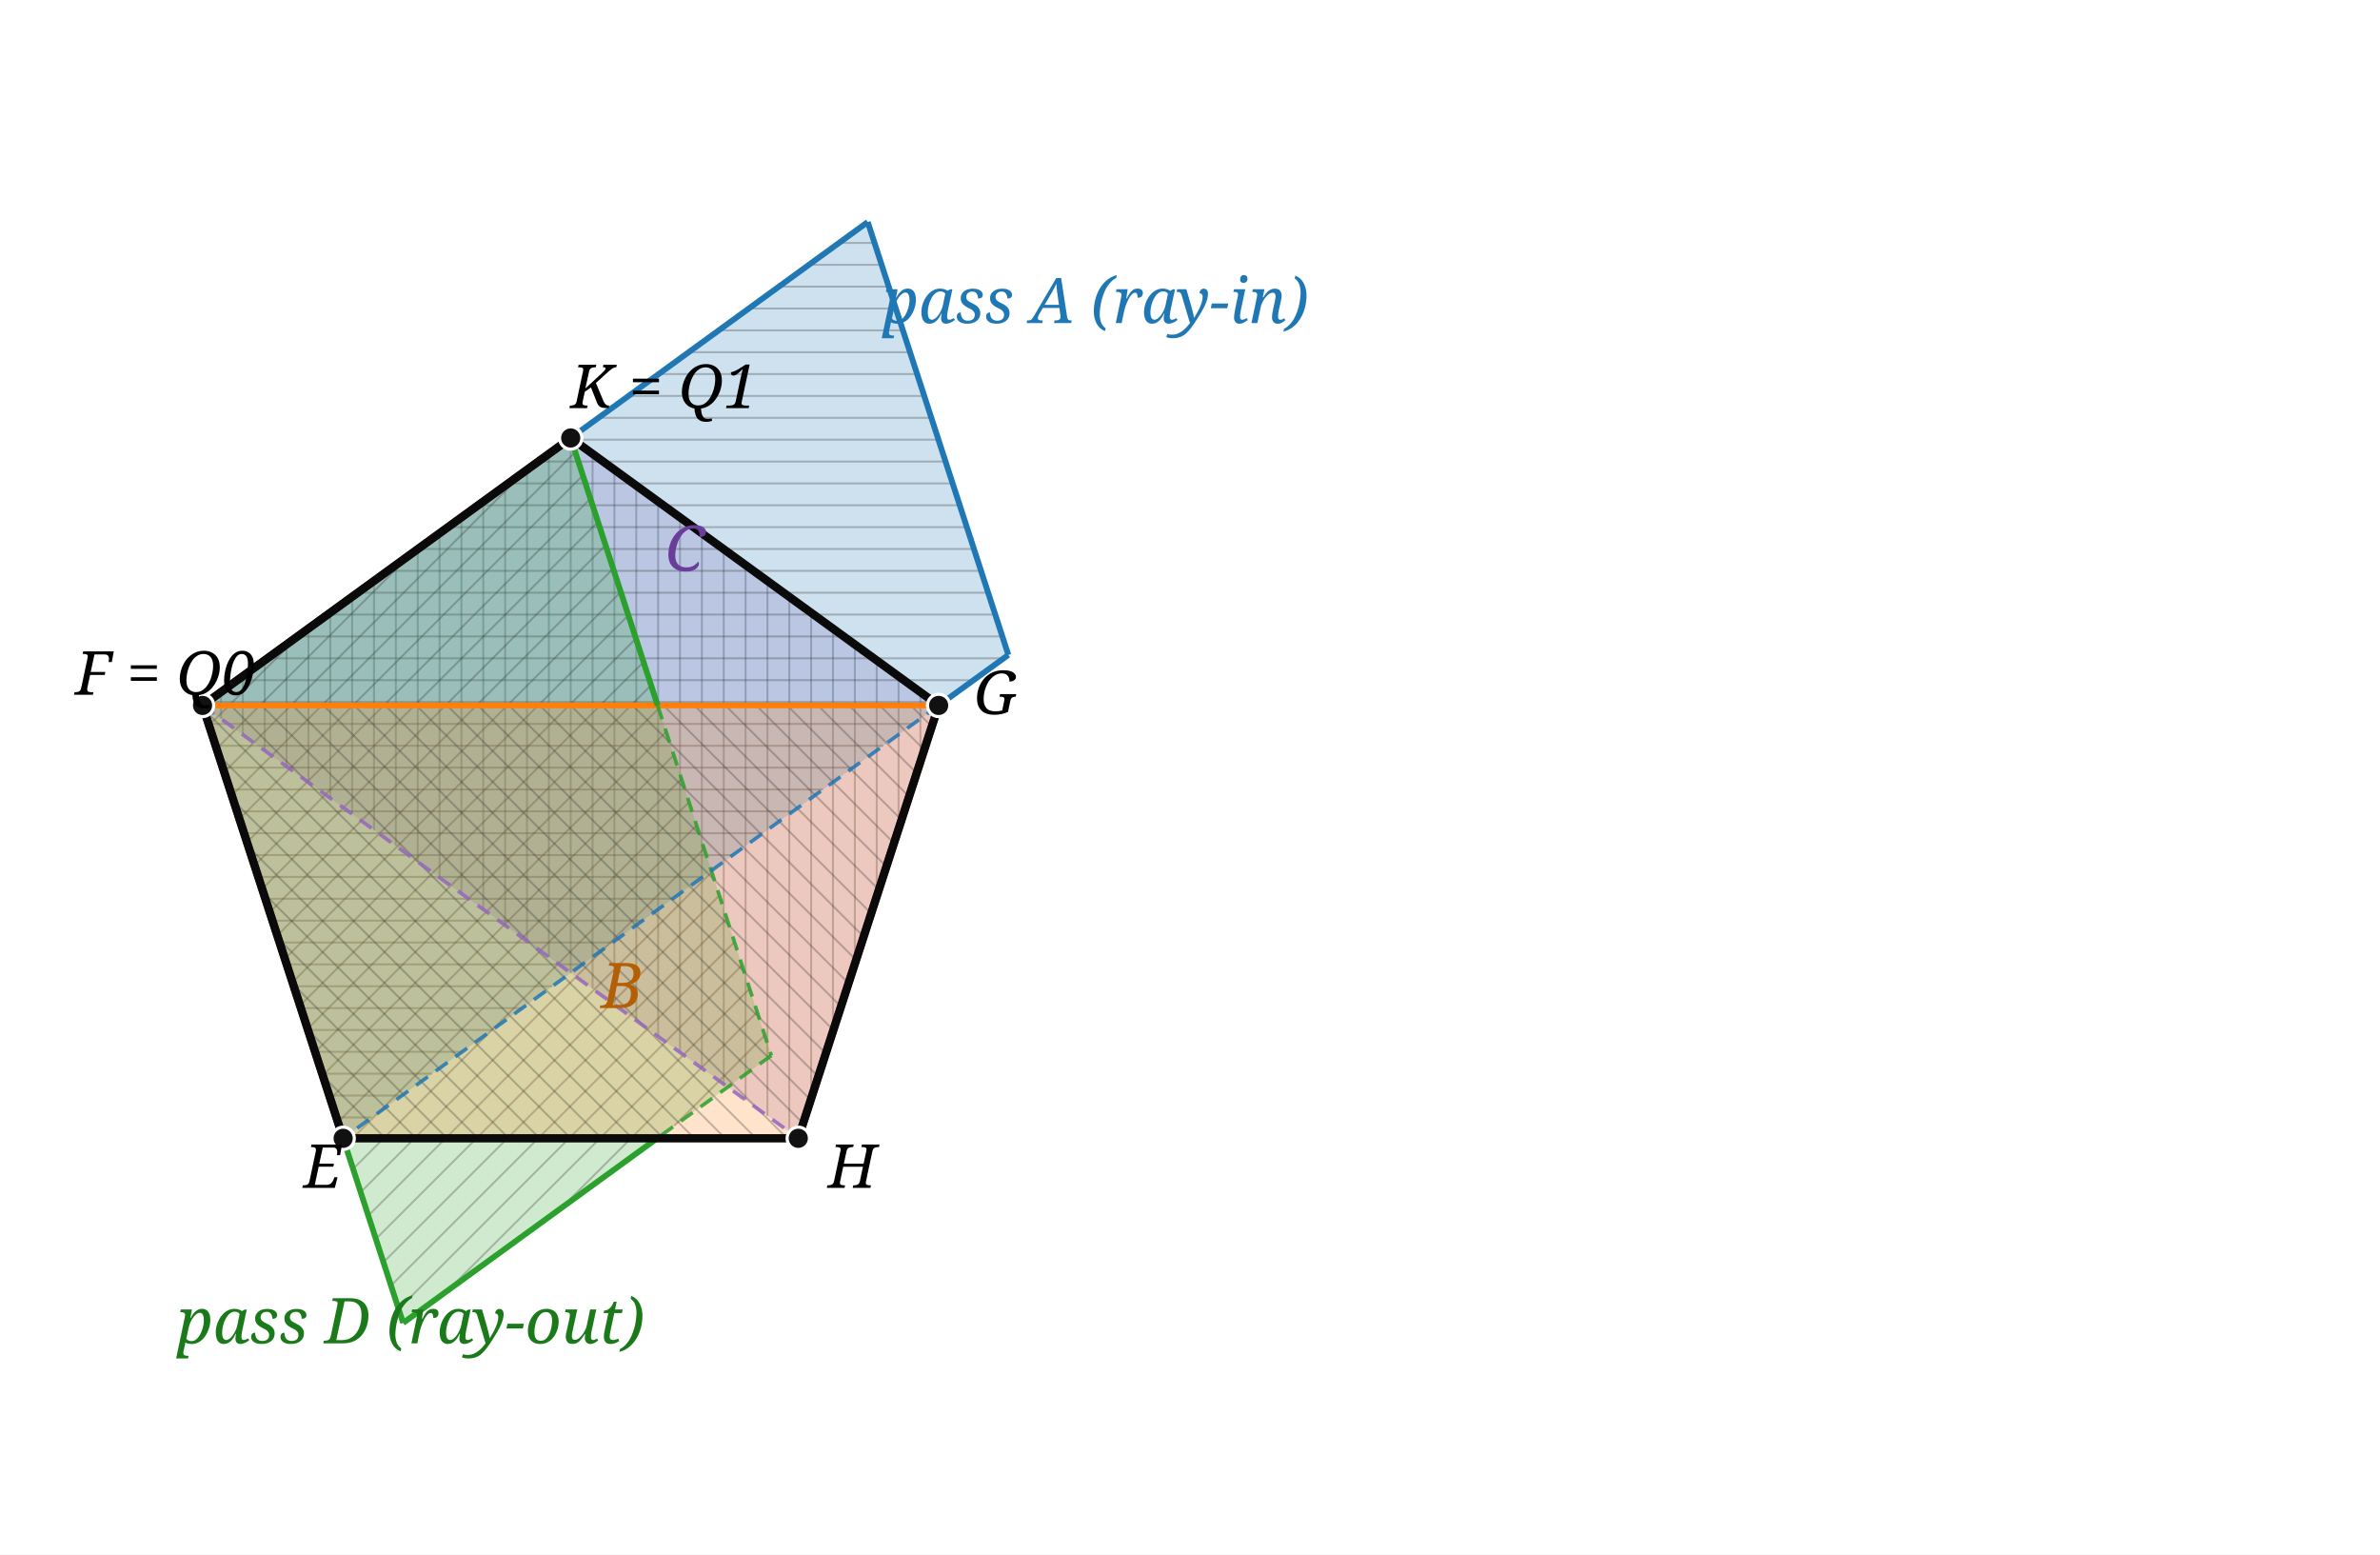
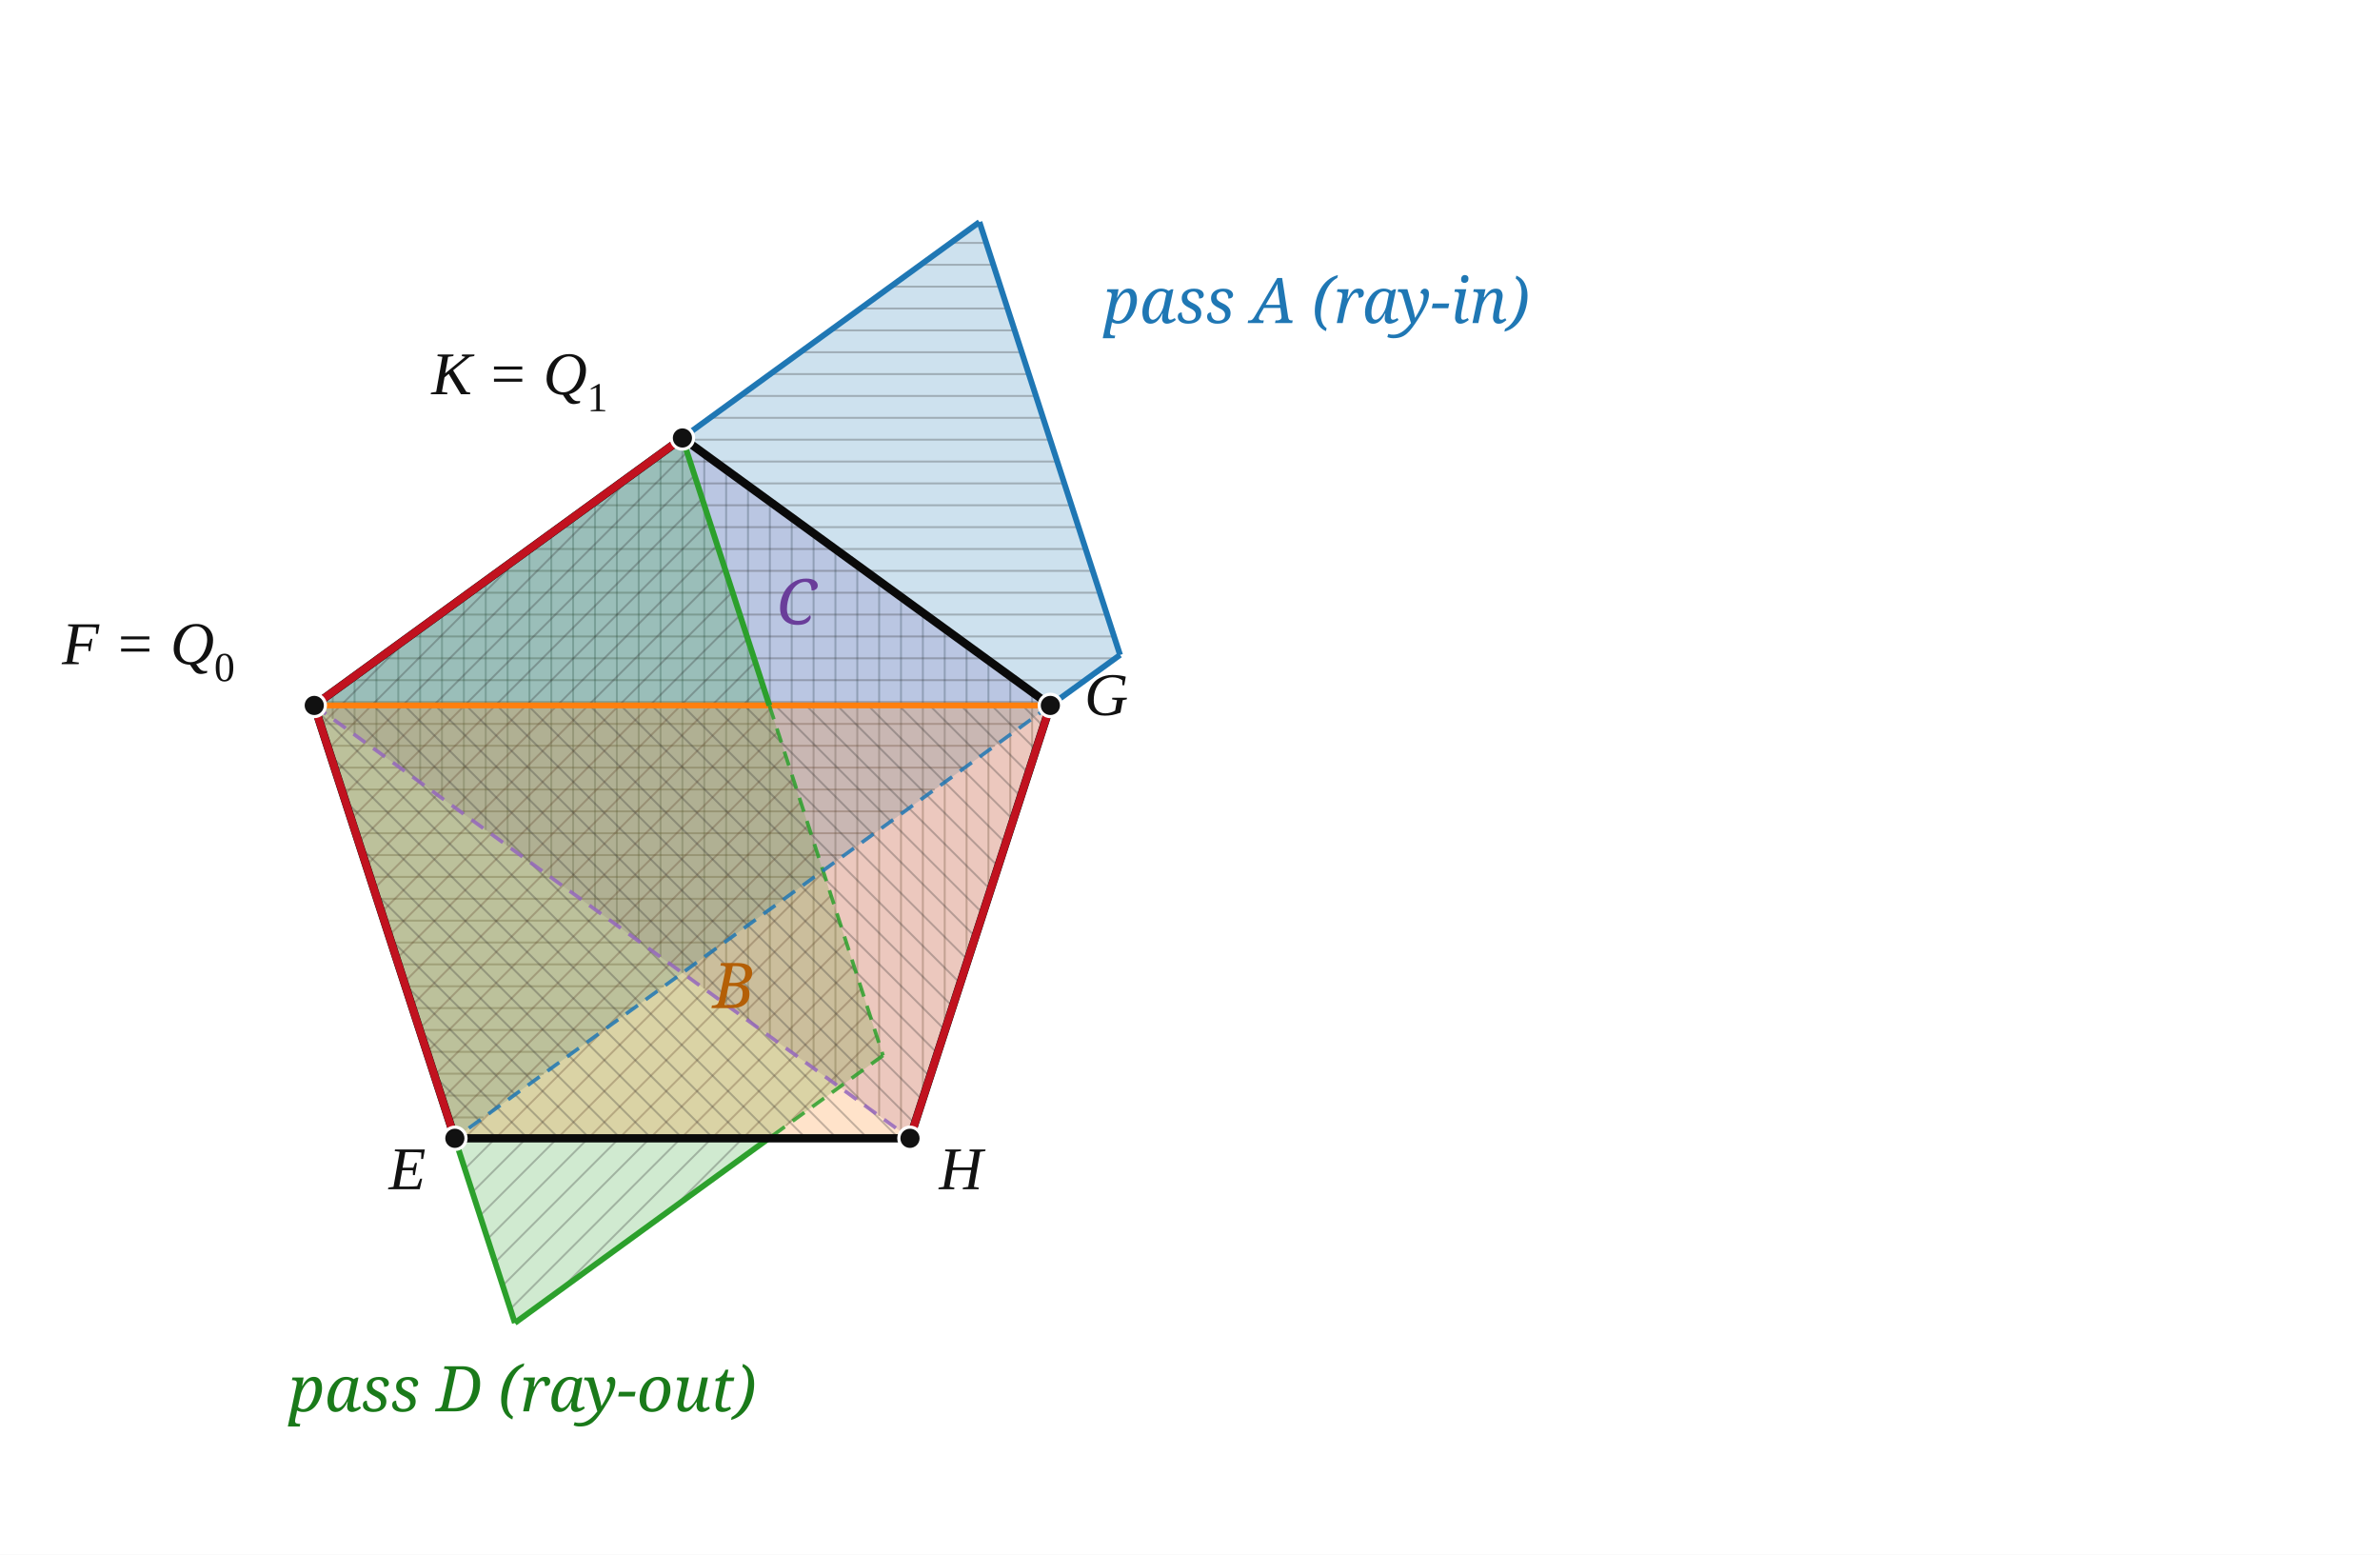
<svg xmlns="http://www.w3.org/2000/svg" width="980" height="640" viewBox="0 0 980 640">
  <rect width="100%" height="100%" fill="white" />
-   <polygon points="328.7,468.6 386.5,290.4 235.0,180.3 83.4,290.4" fill="#9467bd" fill-opacity="0.22" stroke="none" />
-   <line x1="379.0" y1="284.9" x2="379.0" y2="313.6" stroke="#333" stroke-width="0.8" opacity="0.30" />
-   <line x1="370.0" y1="278.4" x2="370.0" y2="341.3" stroke="#333" stroke-width="0.8" opacity="0.30" />
-   <line x1="361.0" y1="271.8" x2="361.0" y2="369.0" stroke="#333" stroke-width="0.8" opacity="0.30" />
-   <line x1="352.0" y1="265.3" x2="352.0" y2="396.7" stroke="#333" stroke-width="0.8" opacity="0.30" />
-   <line x1="343.0" y1="258.8" x2="343.0" y2="424.4" stroke="#333" stroke-width="0.8" opacity="0.30" />
-   <line x1="334.0" y1="252.2" x2="334.0" y2="452.1" stroke="#333" stroke-width="0.8" opacity="0.30" />
-   <line x1="325.0" y1="245.7" x2="325.0" y2="465.9" stroke="#333" stroke-width="0.8" opacity="0.30" />
-   <line x1="316.0" y1="239.2" x2="316.0" y2="459.4" stroke="#333" stroke-width="0.8" opacity="0.30" />
-   <line x1="307.0" y1="232.6" x2="307.0" y2="452.8" stroke="#333" stroke-width="0.8" opacity="0.30" />
-   <line x1="298.0" y1="226.1" x2="298.0" y2="446.3" stroke="#333" stroke-width="0.8" opacity="0.30" />
-   <line x1="289.0" y1="219.5" x2="289.0" y2="439.7" stroke="#333" stroke-width="0.8" opacity="0.30" />
-   <line x1="280.0" y1="213.0" x2="280.0" y2="433.2" stroke="#333" stroke-width="0.8" opacity="0.30" />
-   <line x1="271.0" y1="206.5" x2="271.0" y2="426.7" stroke="#333" stroke-width="0.8" opacity="0.30" />
-   <line x1="262.0" y1="199.9" x2="262.0" y2="420.1" stroke="#333" stroke-width="0.8" opacity="0.30" />
-   <line x1="253.0" y1="193.4" x2="253.0" y2="413.6" stroke="#333" stroke-width="0.8" opacity="0.30" />
-   <line x1="244.0" y1="186.8" x2="244.0" y2="407.0" stroke="#333" stroke-width="0.8" opacity="0.30" />
-   <line x1="235.0" y1="180.3" x2="235.0" y2="400.5" stroke="#333" stroke-width="0.8" opacity="0.30" />
-   <line x1="226.0" y1="186.8" x2="226.0" y2="394.0" stroke="#333" stroke-width="0.8" opacity="0.30" />
-   <line x1="217.0" y1="193.4" x2="217.0" y2="387.4" stroke="#333" stroke-width="0.8" opacity="0.30" />
-   <line x1="208.0" y1="199.9" x2="208.0" y2="380.9" stroke="#333" stroke-width="0.8" opacity="0.30" />
-   <line x1="199.0" y1="206.5" x2="199.0" y2="374.4" stroke="#333" stroke-width="0.8" opacity="0.30" />
-   <line x1="190.0" y1="213.0" x2="190.0" y2="367.8" stroke="#333" stroke-width="0.8" opacity="0.30" />
-   <line x1="181.0" y1="219.5" x2="181.0" y2="361.3" stroke="#333" stroke-width="0.8" opacity="0.30" />
-   <line x1="172.0" y1="226.1" x2="172.0" y2="354.7" stroke="#333" stroke-width="0.8" opacity="0.30" />
-   <line x1="163.0" y1="232.6" x2="163.0" y2="348.2" stroke="#333" stroke-width="0.8" opacity="0.30" />
-   <line x1="154.0" y1="239.2" x2="154.0" y2="341.7" stroke="#333" stroke-width="0.8" opacity="0.30" />
-   <line x1="145.0" y1="245.7" x2="145.0" y2="335.1" stroke="#333" stroke-width="0.8" opacity="0.30" />
-   <line x1="136.0" y1="252.2" x2="136.0" y2="328.6" stroke="#333" stroke-width="0.8" opacity="0.30" />
-   <line x1="127.0" y1="258.8" x2="127.0" y2="322.0" stroke="#333" stroke-width="0.8" opacity="0.30" />
-   <line x1="118.0" y1="265.3" x2="118.0" y2="315.5" stroke="#333" stroke-width="0.8" opacity="0.30" />
-   <line x1="109.0" y1="271.8" x2="109.0" y2="309.0" stroke="#333" stroke-width="0.8" opacity="0.30" />
-   <line x1="100.0" y1="278.4" x2="100.0" y2="302.4" stroke="#333" stroke-width="0.8" opacity="0.30" />
-   <line x1="91.0" y1="284.9" x2="91.0" y2="295.9" stroke="#333" stroke-width="0.8" opacity="0.30" />
-   <polygon points="141.3,468.6 83.4,290.4 357.3,91.4 415.2,269.6" fill="#1f77b4" fill-opacity="0.22" stroke="none" />
-   <line x1="345.5" y1="100.0" x2="360.1" y2="100.0" stroke="#333" stroke-width="0.8" opacity="0.30" />
-   <line x1="333.1" y1="109.0" x2="363.0" y2="109.0" stroke="#333" stroke-width="0.8" opacity="0.30" />
-   <line x1="320.7" y1="118.0" x2="365.9" y2="118.0" stroke="#333" stroke-width="0.8" opacity="0.30" />
-   <line x1="308.4" y1="127.0" x2="368.8" y2="127.0" stroke="#333" stroke-width="0.8" opacity="0.30" />
-   <line x1="296.0" y1="136.0" x2="371.8" y2="136.0" stroke="#333" stroke-width="0.8" opacity="0.30" />
-   <line x1="283.6" y1="145.0" x2="374.7" y2="145.0" stroke="#333" stroke-width="0.8" opacity="0.30" />
-   <line x1="271.2" y1="154.0" x2="377.6" y2="154.0" stroke="#333" stroke-width="0.8" opacity="0.30" />
-   <line x1="258.8" y1="163.0" x2="380.5" y2="163.0" stroke="#333" stroke-width="0.8" opacity="0.30" />
-   <line x1="246.4" y1="172.0" x2="383.5" y2="172.0" stroke="#333" stroke-width="0.8" opacity="0.30" />
-   <line x1="234.0" y1="181.0" x2="386.4" y2="181.0" stroke="#333" stroke-width="0.8" opacity="0.30" />
-   <line x1="221.6" y1="190.0" x2="389.3" y2="190.0" stroke="#333" stroke-width="0.8" opacity="0.30" />
-   <line x1="209.3" y1="199.0" x2="392.2" y2="199.0" stroke="#333" stroke-width="0.8" opacity="0.30" />
-   <line x1="196.9" y1="208.0" x2="395.2" y2="208.0" stroke="#333" stroke-width="0.8" opacity="0.30" />
-   <line x1="184.5" y1="217.0" x2="398.1" y2="217.0" stroke="#333" stroke-width="0.8" opacity="0.30" />
-   <line x1="172.1" y1="226.0" x2="401.0" y2="226.0" stroke="#333" stroke-width="0.8" opacity="0.30" />
-   <line x1="159.7" y1="235.0" x2="403.9" y2="235.0" stroke="#333" stroke-width="0.8" opacity="0.30" />
-   <line x1="147.3" y1="244.0" x2="406.9" y2="244.0" stroke="#333" stroke-width="0.8" opacity="0.30" />
-   <line x1="134.9" y1="253.0" x2="409.8" y2="253.0" stroke="#333" stroke-width="0.8" opacity="0.30" />
-   <line x1="122.5" y1="262.0" x2="412.7" y2="262.0" stroke="#333" stroke-width="0.8" opacity="0.30" />
-   <line x1="110.2" y1="271.0" x2="413.2" y2="271.0" stroke="#333" stroke-width="0.8" opacity="0.30" />
-   <line x1="97.8" y1="280.0" x2="400.9" y2="280.0" stroke="#333" stroke-width="0.8" opacity="0.30" />
-   <line x1="85.4" y1="289.0" x2="388.5" y2="289.0" stroke="#333" stroke-width="0.8" opacity="0.30" />
-   <line x1="85.9" y1="298.0" x2="376.1" y2="298.0" stroke="#333" stroke-width="0.8" opacity="0.30" />
-   <line x1="88.8" y1="307.0" x2="363.7" y2="307.0" stroke="#333" stroke-width="0.8" opacity="0.30" />
-   <line x1="91.8" y1="316.0" x2="351.3" y2="316.0" stroke="#333" stroke-width="0.8" opacity="0.30" />
-   <line x1="94.7" y1="325.0" x2="338.9" y2="325.0" stroke="#333" stroke-width="0.8" opacity="0.30" />
-   <line x1="97.6" y1="334.0" x2="326.5" y2="334.0" stroke="#333" stroke-width="0.8" opacity="0.30" />
-   <line x1="100.5" y1="343.0" x2="314.1" y2="343.0" stroke="#333" stroke-width="0.8" opacity="0.30" />
-   <line x1="103.5" y1="352.0" x2="301.8" y2="352.0" stroke="#333" stroke-width="0.8" opacity="0.30" />
-   <line x1="106.4" y1="361.0" x2="289.4" y2="361.0" stroke="#333" stroke-width="0.8" opacity="0.30" />
-   <line x1="109.3" y1="370.0" x2="277.0" y2="370.0" stroke="#333" stroke-width="0.8" opacity="0.30" />
-   <line x1="112.2" y1="379.0" x2="264.6" y2="379.0" stroke="#333" stroke-width="0.8" opacity="0.30" />
-   <line x1="115.2" y1="388.0" x2="252.2" y2="388.0" stroke="#333" stroke-width="0.8" opacity="0.30" />
-   <line x1="118.1" y1="397.0" x2="239.8" y2="397.0" stroke="#333" stroke-width="0.8" opacity="0.30" />
-   <line x1="121.0" y1="406.0" x2="227.4" y2="406.0" stroke="#333" stroke-width="0.8" opacity="0.30" />
-   <line x1="123.9" y1="415.0" x2="215.0" y2="415.0" stroke="#333" stroke-width="0.8" opacity="0.30" />
-   <line x1="126.9" y1="424.0" x2="202.7" y2="424.0" stroke="#333" stroke-width="0.8" opacity="0.30" />
-   <line x1="129.8" y1="433.0" x2="190.3" y2="433.0" stroke="#333" stroke-width="0.8" opacity="0.30" />
-   <line x1="132.7" y1="442.0" x2="177.9" y2="442.0" stroke="#333" stroke-width="0.8" opacity="0.30" />
-   <line x1="135.6" y1="451.0" x2="165.5" y2="451.0" stroke="#333" stroke-width="0.8" opacity="0.30" />
-   <line x1="138.6" y1="460.0" x2="153.1" y2="460.0" stroke="#333" stroke-width="0.8" opacity="0.30" />
-   <polygon points="83.4,290.4 235.0,180.3 317.6,434.5 166.0,544.6" fill="#2ca02c" fill-opacity="0.22" stroke="none" />
-   <line x1="314.9" y1="426.2" x2="277.7" y2="463.4" stroke="#333" stroke-width="0.8" opacity="0.30" />
-   <line x1="311.8" y1="416.6" x2="231.2" y2="497.2" stroke="#333" stroke-width="0.8" opacity="0.30" />
-   <line x1="308.7" y1="407.0" x2="184.6" y2="531.0" stroke="#333" stroke-width="0.8" opacity="0.30" />
-   <line x1="305.5" y1="397.4" x2="164.2" y2="538.8" stroke="#333" stroke-width="0.8" opacity="0.30" />
-   <line x1="302.4" y1="387.8" x2="161.0" y2="529.2" stroke="#333" stroke-width="0.8" opacity="0.30" />
-   <line x1="299.3" y1="378.2" x2="157.9" y2="519.6" stroke="#333" stroke-width="0.8" opacity="0.30" />
-   <line x1="296.2" y1="368.6" x2="154.8" y2="510.0" stroke="#333" stroke-width="0.8" opacity="0.30" />
-   <line x1="293.0" y1="359.0" x2="151.7" y2="500.4" stroke="#333" stroke-width="0.8" opacity="0.30" />
-   <line x1="289.9" y1="349.4" x2="148.5" y2="490.8" stroke="#333" stroke-width="0.8" opacity="0.30" />
-   <line x1="286.8" y1="339.8" x2="145.4" y2="481.2" stroke="#333" stroke-width="0.8" opacity="0.30" />
-   <line x1="283.7" y1="330.2" x2="142.3" y2="471.5" stroke="#333" stroke-width="0.8" opacity="0.30" />
-   <line x1="280.6" y1="320.6" x2="139.2" y2="461.9" stroke="#333" stroke-width="0.8" opacity="0.30" />
-   <line x1="277.4" y1="310.9" x2="136.1" y2="452.3" stroke="#333" stroke-width="0.8" opacity="0.30" />
-   <line x1="274.3" y1="301.3" x2="132.9" y2="442.7" stroke="#333" stroke-width="0.8" opacity="0.30" />
-   <line x1="271.2" y1="291.7" x2="129.8" y2="433.1" stroke="#333" stroke-width="0.8" opacity="0.30" />
-   <line x1="268.1" y1="282.1" x2="126.7" y2="423.5" stroke="#333" stroke-width="0.8" opacity="0.30" />
-   <line x1="265.0" y1="272.5" x2="123.6" y2="413.9" stroke="#333" stroke-width="0.8" opacity="0.30" />
-   <line x1="261.8" y1="262.9" x2="120.5" y2="404.3" stroke="#333" stroke-width="0.8" opacity="0.30" />
-   <line x1="258.7" y1="253.3" x2="117.3" y2="394.7" stroke="#333" stroke-width="0.8" opacity="0.30" />
-   <line x1="255.6" y1="243.7" x2="114.2" y2="385.1" stroke="#333" stroke-width="0.8" opacity="0.30" />
-   <line x1="252.5" y1="234.1" x2="111.1" y2="375.5" stroke="#333" stroke-width="0.8" opacity="0.30" />
-   <line x1="249.3" y1="224.5" x2="108.0" y2="365.9" stroke="#333" stroke-width="0.8" opacity="0.30" />
-   <line x1="246.2" y1="214.9" x2="104.8" y2="356.3" stroke="#333" stroke-width="0.8" opacity="0.30" />
-   <line x1="243.1" y1="205.3" x2="101.7" y2="346.7" stroke="#333" stroke-width="0.8" opacity="0.30" />
-   <line x1="240.0" y1="195.7" x2="98.6" y2="337.1" stroke="#333" stroke-width="0.8" opacity="0.30" />
-   <line x1="236.9" y1="186.1" x2="95.5" y2="327.4" stroke="#333" stroke-width="0.8" opacity="0.30" />
-   <line x1="216.4" y1="193.8" x2="92.4" y2="317.8" stroke="#333" stroke-width="0.8" opacity="0.30" />
-   <line x1="169.8" y1="227.6" x2="89.2" y2="308.2" stroke="#333" stroke-width="0.8" opacity="0.30" />
-   <line x1="123.3" y1="261.5" x2="86.1" y2="298.6" stroke="#333" stroke-width="0.8" opacity="0.30" />
-   <polygon points="141.3,468.6 328.7,468.6 386.5,290.4 83.4,290.4" fill="#ff7f0e" fill-opacity="0.22" stroke="none" />
-   <line x1="375.0" y1="290.4" x2="383.7" y2="299.1" stroke="#333" stroke-width="0.8" opacity="0.30" />
-   <line x1="362.3" y1="290.4" x2="380.6" y2="308.7" stroke="#333" stroke-width="0.8" opacity="0.30" />
-   <line x1="349.6" y1="290.4" x2="377.5" y2="318.3" stroke="#333" stroke-width="0.8" opacity="0.30" />
-   <line x1="336.8" y1="290.4" x2="374.3" y2="327.9" stroke="#333" stroke-width="0.8" opacity="0.30" />
-   <line x1="324.1" y1="290.4" x2="371.2" y2="337.5" stroke="#333" stroke-width="0.8" opacity="0.30" />
-   <line x1="311.4" y1="290.4" x2="368.1" y2="347.1" stroke="#333" stroke-width="0.8" opacity="0.30" />
-   <line x1="298.7" y1="290.4" x2="365.0" y2="356.7" stroke="#333" stroke-width="0.8" opacity="0.30" />
-   <line x1="285.9" y1="290.4" x2="361.9" y2="366.3" stroke="#333" stroke-width="0.8" opacity="0.30" />
-   <line x1="273.2" y1="290.4" x2="358.7" y2="376.0" stroke="#333" stroke-width="0.8" opacity="0.30" />
-   <line x1="260.5" y1="290.4" x2="355.6" y2="385.6" stroke="#333" stroke-width="0.8" opacity="0.30" />
-   <line x1="247.7" y1="290.4" x2="352.5" y2="395.2" stroke="#333" stroke-width="0.8" opacity="0.30" />
-   <line x1="235.0" y1="290.4" x2="349.4" y2="404.8" stroke="#333" stroke-width="0.8" opacity="0.30" />
-   <line x1="222.3" y1="290.4" x2="346.3" y2="414.4" stroke="#333" stroke-width="0.8" opacity="0.30" />
-   <line x1="209.6" y1="290.4" x2="343.1" y2="424.0" stroke="#333" stroke-width="0.8" opacity="0.30" />
-   <line x1="196.8" y1="290.4" x2="340.0" y2="433.6" stroke="#333" stroke-width="0.8" opacity="0.30" />
-   <line x1="184.1" y1="290.4" x2="336.9" y2="443.2" stroke="#333" stroke-width="0.8" opacity="0.30" />
-   <line x1="171.4" y1="290.4" x2="333.8" y2="452.8" stroke="#333" stroke-width="0.8" opacity="0.30" />
-   <line x1="158.6" y1="290.4" x2="330.6" y2="462.4" stroke="#333" stroke-width="0.8" opacity="0.30" />
-   <line x1="145.9" y1="290.4" x2="324.1" y2="468.6" stroke="#333" stroke-width="0.8" opacity="0.30" />
-   <line x1="133.2" y1="290.4" x2="311.3" y2="468.6" stroke="#333" stroke-width="0.8" opacity="0.30" />
-   <line x1="120.5" y1="290.4" x2="298.6" y2="468.6" stroke="#333" stroke-width="0.8" opacity="0.30" />
-   <line x1="107.7" y1="290.4" x2="285.9" y2="468.6" stroke="#333" stroke-width="0.8" opacity="0.30" />
-   <line x1="95.0" y1="290.4" x2="273.2" y2="468.6" stroke="#333" stroke-width="0.8" opacity="0.30" />
-   <line x1="84.0" y1="292.1" x2="260.4" y2="468.6" stroke="#333" stroke-width="0.8" opacity="0.30" />
-   <line x1="90.1" y1="311.0" x2="247.7" y2="468.6" stroke="#333" stroke-width="0.8" opacity="0.30" />
-   <line x1="96.3" y1="329.8" x2="235.0" y2="468.6" stroke="#333" stroke-width="0.8" opacity="0.30" />
-   <line x1="102.4" y1="348.7" x2="222.2" y2="468.6" stroke="#333" stroke-width="0.8" opacity="0.30" />
-   <line x1="108.5" y1="367.6" x2="209.5" y2="468.6" stroke="#333" stroke-width="0.8" opacity="0.30" />
-   <line x1="114.6" y1="386.4" x2="196.8" y2="468.6" stroke="#333" stroke-width="0.8" opacity="0.30" />
-   <line x1="120.8" y1="405.3" x2="184.1" y2="468.6" stroke="#333" stroke-width="0.8" opacity="0.30" />
-   <line x1="126.9" y1="424.1" x2="171.3" y2="468.6" stroke="#333" stroke-width="0.8" opacity="0.30" />
-   <line x1="133.0" y1="443.0" x2="158.6" y2="468.6" stroke="#333" stroke-width="0.8" opacity="0.30" />
-   <line x1="139.1" y1="461.8" x2="145.9" y2="468.6" stroke="#333" stroke-width="0.8" opacity="0.30" />
-   <polyline points="141.3,468.6 328.7,468.6" fill="none" stroke="#ff7f0e" stroke-width="2.4" />
-   <polyline points="328.7,468.6 386.5,290.4" fill="none" stroke="#ff7f0e" stroke-width="2.4" />
-   <polyline points="386.5,290.4 83.4,290.4" fill="none" stroke="#ff7f0e" stroke-width="2.4" />
-   <polyline points="83.4,290.4 141.3,468.6" fill="none" stroke="#ff7f0e" stroke-width="2.4" />
-   <polyline points="83.4,290.4 235.0,180.3" fill="none" stroke="#2ca02c" stroke-width="2.4" />
-   <polyline points="235.0,180.3 270.8,290.4" fill="none" stroke="#2ca02c" stroke-width="2.4" />
-   <polyline points="270.8,290.4 317.6,434.5" fill="none" stroke="#2ca02c" stroke-width="1.5" stroke-dasharray="6,4" stroke-opacity="0.85" />
-   <polyline points="270.6,468.6 166.0,544.6" fill="none" stroke="#2ca02c" stroke-width="2.4" />
-   <polyline points="317.6,434.5 270.6,468.6" fill="none" stroke="#2ca02c" stroke-width="1.5" stroke-dasharray="6,4" stroke-opacity="0.85" />
-   <polyline points="166.0,544.6 141.3,468.6" fill="none" stroke="#2ca02c" stroke-width="2.4" />
-   <polyline points="85.1,295.4 83.4,290.4" fill="none" stroke="#2ca02c" stroke-width="2.4" />
-   <polyline points="141.3,468.6 85.1,295.4" fill="none" stroke="#2ca02c" stroke-width="1.5" stroke-dasharray="6,4" stroke-opacity="0.85" />
-   <polyline points="141.3,468.6 84.2,292.7" fill="none" stroke="#1f77b4" stroke-width="1.5" stroke-dasharray="6,4" stroke-opacity="0.85" />
-   <polyline points="84.2,292.7 83.4,290.4" fill="none" stroke="#1f77b4" stroke-width="1.5" stroke-dasharray="6,4" stroke-opacity="0.85" />
-   <polyline points="83.4,290.4 153.4,239.5" fill="none" stroke="#1f77b4" stroke-width="2.4" />
-   <polyline points="235.0,180.3 357.3,91.4" fill="none" stroke="#1f77b4" stroke-width="2.4" />
-   <polyline points="153.4,239.5 235.0,180.3" fill="none" stroke="#1f77b4" stroke-width="1.5" stroke-dasharray="6,4" stroke-opacity="0.85" />
-   <polyline points="357.3,91.4 415.2,269.6" fill="none" stroke="#1f77b4" stroke-width="2.4" />
-   <polyline points="415.2,269.6 386.5,290.4" fill="none" stroke="#1f77b4" stroke-width="2.4" />
-   <polyline points="386.5,290.4 141.3,468.6" fill="none" stroke="#1f77b4" stroke-width="1.5" stroke-dasharray="6,4" stroke-opacity="0.85" />
-   <polyline points="328.7,468.6 386.5,290.4" fill="none" stroke="#9467bd" stroke-width="1.5" stroke-dasharray="6,4" stroke-opacity="0.85" />
-   <polyline points="386.5,290.4 235.0,180.3" fill="none" stroke="#9467bd" stroke-width="1.5" stroke-dasharray="6,4" stroke-opacity="0.85" />
-   <polyline points="235.0,180.3 83.4,290.4" fill="none" stroke="#9467bd" stroke-width="1.5" stroke-dasharray="6,4" stroke-opacity="0.85" />
-   <polyline points="83.4,290.4 328.7,468.6" fill="none" stroke="#9467bd" stroke-width="1.5" stroke-dasharray="6,4" stroke-opacity="0.85" />
-   <line x1="141.3" y1="468.6" x2="83.4" y2="290.4" stroke="#c1121f" stroke-width="3.2" />
-   <line x1="328.7" y1="468.6" x2="386.5" y2="290.4" stroke="#c1121f" stroke-width="3.2" />
-   <line x1="235.0" y1="180.3" x2="83.4" y2="290.4" stroke="#c1121f" stroke-width="3.2" />
-   <polygon points="141.3,468.6 328.7,468.6 386.5,290.4 235.0,180.3 83.4,290.4" fill="none" stroke="#0a0a0a" stroke-width="3.4" />
-   <circle cx="141.3" cy="468.6" r="4.6" fill="#111" stroke="white" stroke-width="1.3" />
-   <circle cx="328.7" cy="468.6" r="4.6" fill="#111" stroke="white" stroke-width="1.3" />
-   <circle cx="386.5" cy="290.4" r="4.6" fill="#111" stroke="white" stroke-width="1.3" />
-   <circle cx="235.0" cy="180.3" r="4.6" fill="#111" stroke="white" stroke-width="1.3" />
-   <circle cx="83.4" cy="290.4" r="4.6" fill="#111" stroke="white" stroke-width="1.3" />
-   <text x="125" y="489" font-family="Georgia" font-style="italic" font-size="25">E</text>
-   <text x="341" y="489" font-family="Georgia" font-style="italic" font-size="25">H</text>
-   <text x="401" y="294" font-family="Georgia" font-style="italic" font-size="25">G</text>
-   <text x="235" y="168" font-family="Georgia" font-style="italic" font-size="25">K = Q1</text>
-   <text x="31" y="286" font-family="Georgia" font-style="italic" font-size="25">F = Q0</text>
-   <text x="451" y="133" font-family="Georgia" font-style="italic" font-size="26" fill="#1f77b4" text-anchor="middle">pass A (ray-in)</text>
-   <text x="256" y="415" font-family="Georgia" font-style="italic" font-size="26" fill="#b45f06" text-anchor="middle">B</text>
-   <text x="282" y="235" font-family="Georgia" font-style="italic" font-size="26" fill="#6a3d9a" text-anchor="middle">C</text>
-   <text x="169" y="553" font-family="Georgia" font-style="italic" font-size="26" fill="#1a7a1a" text-anchor="middle">pass D (ray-out)</text>
+   <polygon points="374.7,468.6 432.5,290.4 281.0,180.3 129.4,290.4" fill="#9467bd" fill-opacity="0.22" stroke="none" />
+   <line x1="425.0" y1="284.9" x2="425.0" y2="313.6" stroke="#333" stroke-width="0.8" opacity="0.30" />
+   <line x1="416.0" y1="278.4" x2="416.0" y2="341.3" stroke="#333" stroke-width="0.8" opacity="0.30" />
+   <line x1="407.0" y1="271.8" x2="407.0" y2="369.0" stroke="#333" stroke-width="0.8" opacity="0.30" />
+   <line x1="398.0" y1="265.3" x2="398.0" y2="396.7" stroke="#333" stroke-width="0.8" opacity="0.30" />
+   <line x1="389.0" y1="258.8" x2="389.0" y2="424.4" stroke="#333" stroke-width="0.8" opacity="0.30" />
+   <line x1="380.0" y1="252.2" x2="380.0" y2="452.1" stroke="#333" stroke-width="0.8" opacity="0.30" />
+   <line x1="371.0" y1="245.7" x2="371.0" y2="465.9" stroke="#333" stroke-width="0.8" opacity="0.30" />
+   <line x1="362.0" y1="239.2" x2="362.0" y2="459.4" stroke="#333" stroke-width="0.8" opacity="0.30" />
+   <line x1="353.0" y1="232.6" x2="353.0" y2="452.8" stroke="#333" stroke-width="0.8" opacity="0.30" />
+   <line x1="344.0" y1="226.1" x2="344.0" y2="446.3" stroke="#333" stroke-width="0.8" opacity="0.30" />
+   <line x1="335.0" y1="219.5" x2="335.0" y2="439.7" stroke="#333" stroke-width="0.8" opacity="0.30" />
+   <line x1="326.0" y1="213.0" x2="326.0" y2="433.2" stroke="#333" stroke-width="0.8" opacity="0.30" />
+   <line x1="317.0" y1="206.5" x2="317.0" y2="426.7" stroke="#333" stroke-width="0.8" opacity="0.30" />
+   <line x1="308.0" y1="199.9" x2="308.0" y2="420.1" stroke="#333" stroke-width="0.8" opacity="0.30" />
+   <line x1="299.0" y1="193.4" x2="299.0" y2="413.6" stroke="#333" stroke-width="0.8" opacity="0.30" />
+   <line x1="290.0" y1="186.8" x2="290.0" y2="407.0" stroke="#333" stroke-width="0.8" opacity="0.30" />
+   <line x1="281.0" y1="180.3" x2="281.0" y2="400.5" stroke="#333" stroke-width="0.8" opacity="0.30" />
+   <line x1="272.0" y1="186.8" x2="272.0" y2="394.0" stroke="#333" stroke-width="0.8" opacity="0.30" />
+   <line x1="263.0" y1="193.4" x2="263.0" y2="387.4" stroke="#333" stroke-width="0.8" opacity="0.30" />
+   <line x1="254.0" y1="199.9" x2="254.0" y2="380.9" stroke="#333" stroke-width="0.8" opacity="0.30" />
+   <line x1="245.0" y1="206.5" x2="245.0" y2="374.4" stroke="#333" stroke-width="0.8" opacity="0.30" />
+   <line x1="236.0" y1="213.0" x2="236.0" y2="367.8" stroke="#333" stroke-width="0.8" opacity="0.30" />
+   <line x1="227.0" y1="219.5" x2="227.0" y2="361.3" stroke="#333" stroke-width="0.8" opacity="0.30" />
+   <line x1="218.0" y1="226.1" x2="218.0" y2="354.7" stroke="#333" stroke-width="0.8" opacity="0.30" />
+   <line x1="209.0" y1="232.6" x2="209.0" y2="348.2" stroke="#333" stroke-width="0.8" opacity="0.30" />
+   <line x1="200.0" y1="239.2" x2="200.0" y2="341.7" stroke="#333" stroke-width="0.8" opacity="0.30" />
+   <line x1="191.0" y1="245.7" x2="191.0" y2="335.1" stroke="#333" stroke-width="0.8" opacity="0.30" />
+   <line x1="182.0" y1="252.2" x2="182.0" y2="328.6" stroke="#333" stroke-width="0.8" opacity="0.30" />
+   <line x1="173.0" y1="258.8" x2="173.0" y2="322.0" stroke="#333" stroke-width="0.8" opacity="0.30" />
+   <line x1="164.0" y1="265.3" x2="164.0" y2="315.5" stroke="#333" stroke-width="0.8" opacity="0.30" />
+   <line x1="155.0" y1="271.8" x2="155.0" y2="309.0" stroke="#333" stroke-width="0.8" opacity="0.30" />
+   <line x1="146.0" y1="278.4" x2="146.0" y2="302.4" stroke="#333" stroke-width="0.8" opacity="0.30" />
+   <line x1="137.0" y1="284.9" x2="137.0" y2="295.9" stroke="#333" stroke-width="0.8" opacity="0.30" />
+   <polygon points="187.3,468.6 129.4,290.4 403.3,91.4 461.2,269.6" fill="#1f77b4" fill-opacity="0.22" stroke="none" />
+   <line x1="391.5" y1="100.0" x2="406.1" y2="100.0" stroke="#333" stroke-width="0.8" opacity="0.30" />
+   <line x1="379.1" y1="109.0" x2="409.0" y2="109.0" stroke="#333" stroke-width="0.8" opacity="0.30" />
+   <line x1="366.7" y1="118.0" x2="411.9" y2="118.0" stroke="#333" stroke-width="0.8" opacity="0.30" />
+   <line x1="354.4" y1="127.0" x2="414.8" y2="127.0" stroke="#333" stroke-width="0.8" opacity="0.30" />
+   <line x1="342.0" y1="136.0" x2="417.8" y2="136.0" stroke="#333" stroke-width="0.8" opacity="0.30" />
+   <line x1="329.6" y1="145.0" x2="420.7" y2="145.0" stroke="#333" stroke-width="0.8" opacity="0.30" />
+   <line x1="317.2" y1="154.0" x2="423.6" y2="154.0" stroke="#333" stroke-width="0.8" opacity="0.30" />
+   <line x1="304.8" y1="163.0" x2="426.5" y2="163.0" stroke="#333" stroke-width="0.8" opacity="0.30" />
+   <line x1="292.4" y1="172.0" x2="429.5" y2="172.0" stroke="#333" stroke-width="0.8" opacity="0.30" />
+   <line x1="280.0" y1="181.0" x2="432.4" y2="181.0" stroke="#333" stroke-width="0.8" opacity="0.30" />
+   <line x1="267.6" y1="190.0" x2="435.3" y2="190.0" stroke="#333" stroke-width="0.8" opacity="0.30" />
+   <line x1="255.3" y1="199.0" x2="438.2" y2="199.0" stroke="#333" stroke-width="0.8" opacity="0.30" />
+   <line x1="242.9" y1="208.0" x2="441.2" y2="208.0" stroke="#333" stroke-width="0.8" opacity="0.30" />
+   <line x1="230.5" y1="217.0" x2="444.1" y2="217.0" stroke="#333" stroke-width="0.8" opacity="0.30" />
+   <line x1="218.1" y1="226.0" x2="447.0" y2="226.0" stroke="#333" stroke-width="0.8" opacity="0.30" />
+   <line x1="205.7" y1="235.0" x2="449.9" y2="235.0" stroke="#333" stroke-width="0.8" opacity="0.30" />
+   <line x1="193.3" y1="244.0" x2="452.9" y2="244.0" stroke="#333" stroke-width="0.8" opacity="0.30" />
+   <line x1="180.9" y1="253.0" x2="455.8" y2="253.0" stroke="#333" stroke-width="0.8" opacity="0.30" />
+   <line x1="168.5" y1="262.0" x2="458.7" y2="262.0" stroke="#333" stroke-width="0.8" opacity="0.30" />
+   <line x1="156.2" y1="271.0" x2="459.2" y2="271.0" stroke="#333" stroke-width="0.8" opacity="0.30" />
+   <line x1="143.8" y1="280.0" x2="446.9" y2="280.0" stroke="#333" stroke-width="0.8" opacity="0.30" />
+   <line x1="131.4" y1="289.0" x2="434.5" y2="289.0" stroke="#333" stroke-width="0.8" opacity="0.30" />
+   <line x1="131.9" y1="298.0" x2="422.1" y2="298.0" stroke="#333" stroke-width="0.8" opacity="0.30" />
+   <line x1="134.8" y1="307.0" x2="409.7" y2="307.0" stroke="#333" stroke-width="0.8" opacity="0.30" />
+   <line x1="137.8" y1="316.0" x2="397.3" y2="316.0" stroke="#333" stroke-width="0.8" opacity="0.30" />
+   <line x1="140.7" y1="325.0" x2="384.9" y2="325.0" stroke="#333" stroke-width="0.8" opacity="0.30" />
+   <line x1="143.6" y1="334.0" x2="372.5" y2="334.0" stroke="#333" stroke-width="0.8" opacity="0.30" />
+   <line x1="146.5" y1="343.0" x2="360.1" y2="343.0" stroke="#333" stroke-width="0.8" opacity="0.30" />
+   <line x1="149.5" y1="352.0" x2="347.8" y2="352.0" stroke="#333" stroke-width="0.8" opacity="0.30" />
+   <line x1="152.4" y1="361.0" x2="335.4" y2="361.0" stroke="#333" stroke-width="0.8" opacity="0.30" />
+   <line x1="155.3" y1="370.0" x2="323.0" y2="370.0" stroke="#333" stroke-width="0.8" opacity="0.30" />
+   <line x1="158.2" y1="379.0" x2="310.6" y2="379.0" stroke="#333" stroke-width="0.8" opacity="0.30" />
+   <line x1="161.2" y1="388.0" x2="298.2" y2="388.0" stroke="#333" stroke-width="0.8" opacity="0.30" />
+   <line x1="164.1" y1="397.0" x2="285.8" y2="397.0" stroke="#333" stroke-width="0.8" opacity="0.30" />
+   <line x1="167.0" y1="406.0" x2="273.4" y2="406.0" stroke="#333" stroke-width="0.8" opacity="0.30" />
+   <line x1="169.9" y1="415.0" x2="261.0" y2="415.0" stroke="#333" stroke-width="0.8" opacity="0.30" />
+   <line x1="172.9" y1="424.0" x2="248.7" y2="424.0" stroke="#333" stroke-width="0.8" opacity="0.30" />
+   <line x1="175.8" y1="433.0" x2="236.3" y2="433.0" stroke="#333" stroke-width="0.8" opacity="0.30" />
+   <line x1="178.7" y1="442.0" x2="223.9" y2="442.0" stroke="#333" stroke-width="0.8" opacity="0.30" />
+   <line x1="181.6" y1="451.0" x2="211.5" y2="451.0" stroke="#333" stroke-width="0.8" opacity="0.30" />
+   <line x1="184.6" y1="460.0" x2="199.1" y2="460.0" stroke="#333" stroke-width="0.8" opacity="0.30" />
+   <polygon points="129.4,290.4 281.0,180.3 363.6,434.5 212.0,544.6" fill="#2ca02c" fill-opacity="0.22" stroke="none" />
+   <line x1="360.9" y1="426.2" x2="323.7" y2="463.4" stroke="#333" stroke-width="0.8" opacity="0.30" />
+   <line x1="357.8" y1="416.6" x2="277.2" y2="497.2" stroke="#333" stroke-width="0.8" opacity="0.30" />
+   <line x1="354.7" y1="407.0" x2="230.6" y2="531.0" stroke="#333" stroke-width="0.8" opacity="0.30" />
+   <line x1="351.5" y1="397.4" x2="210.2" y2="538.8" stroke="#333" stroke-width="0.8" opacity="0.30" />
+   <line x1="348.4" y1="387.8" x2="207.0" y2="529.2" stroke="#333" stroke-width="0.8" opacity="0.30" />
+   <line x1="345.3" y1="378.2" x2="203.9" y2="519.6" stroke="#333" stroke-width="0.8" opacity="0.30" />
+   <line x1="342.2" y1="368.6" x2="200.8" y2="510.0" stroke="#333" stroke-width="0.8" opacity="0.30" />
+   <line x1="339.0" y1="359.0" x2="197.7" y2="500.4" stroke="#333" stroke-width="0.8" opacity="0.30" />
+   <line x1="335.9" y1="349.4" x2="194.5" y2="490.8" stroke="#333" stroke-width="0.8" opacity="0.30" />
+   <line x1="332.8" y1="339.8" x2="191.4" y2="481.2" stroke="#333" stroke-width="0.8" opacity="0.30" />
+   <line x1="329.7" y1="330.2" x2="188.3" y2="471.5" stroke="#333" stroke-width="0.8" opacity="0.30" />
+   <line x1="326.6" y1="320.6" x2="185.2" y2="461.9" stroke="#333" stroke-width="0.8" opacity="0.30" />
+   <line x1="323.4" y1="310.9" x2="182.1" y2="452.3" stroke="#333" stroke-width="0.8" opacity="0.30" />
+   <line x1="320.3" y1="301.3" x2="178.9" y2="442.7" stroke="#333" stroke-width="0.8" opacity="0.30" />
+   <line x1="317.2" y1="291.7" x2="175.8" y2="433.1" stroke="#333" stroke-width="0.8" opacity="0.30" />
+   <line x1="314.1" y1="282.1" x2="172.7" y2="423.5" stroke="#333" stroke-width="0.8" opacity="0.30" />
+   <line x1="311.0" y1="272.5" x2="169.6" y2="413.9" stroke="#333" stroke-width="0.8" opacity="0.30" />
+   <line x1="307.8" y1="262.9" x2="166.5" y2="404.3" stroke="#333" stroke-width="0.8" opacity="0.30" />
+   <line x1="304.7" y1="253.3" x2="163.3" y2="394.7" stroke="#333" stroke-width="0.8" opacity="0.30" />
+   <line x1="301.6" y1="243.7" x2="160.2" y2="385.1" stroke="#333" stroke-width="0.8" opacity="0.30" />
+   <line x1="298.5" y1="234.1" x2="157.1" y2="375.5" stroke="#333" stroke-width="0.8" opacity="0.30" />
+   <line x1="295.3" y1="224.5" x2="154.0" y2="365.9" stroke="#333" stroke-width="0.8" opacity="0.30" />
+   <line x1="292.2" y1="214.9" x2="150.8" y2="356.3" stroke="#333" stroke-width="0.8" opacity="0.30" />
+   <line x1="289.1" y1="205.3" x2="147.7" y2="346.7" stroke="#333" stroke-width="0.8" opacity="0.30" />
+   <line x1="286.0" y1="195.7" x2="144.6" y2="337.1" stroke="#333" stroke-width="0.8" opacity="0.30" />
+   <line x1="282.9" y1="186.1" x2="141.5" y2="327.4" stroke="#333" stroke-width="0.8" opacity="0.30" />
+   <line x1="262.4" y1="193.8" x2="138.4" y2="317.8" stroke="#333" stroke-width="0.8" opacity="0.30" />
+   <line x1="215.8" y1="227.6" x2="135.2" y2="308.2" stroke="#333" stroke-width="0.8" opacity="0.30" />
+   <line x1="169.3" y1="261.5" x2="132.1" y2="298.6" stroke="#333" stroke-width="0.8" opacity="0.30" />
+   <polygon points="187.3,468.6 374.7,468.6 432.5,290.4 129.4,290.4" fill="#ff7f0e" fill-opacity="0.22" stroke="none" />
+   <line x1="421.0" y1="290.4" x2="429.7" y2="299.1" stroke="#333" stroke-width="0.8" opacity="0.30" />
+   <line x1="408.3" y1="290.4" x2="426.6" y2="308.7" stroke="#333" stroke-width="0.8" opacity="0.30" />
+   <line x1="395.6" y1="290.4" x2="423.5" y2="318.3" stroke="#333" stroke-width="0.8" opacity="0.30" />
+   <line x1="382.8" y1="290.4" x2="420.3" y2="327.9" stroke="#333" stroke-width="0.8" opacity="0.30" />
+   <line x1="370.1" y1="290.4" x2="417.2" y2="337.5" stroke="#333" stroke-width="0.8" opacity="0.30" />
+   <line x1="357.4" y1="290.4" x2="414.1" y2="347.1" stroke="#333" stroke-width="0.8" opacity="0.30" />
+   <line x1="344.7" y1="290.4" x2="411.0" y2="356.7" stroke="#333" stroke-width="0.8" opacity="0.30" />
+   <line x1="331.9" y1="290.4" x2="407.9" y2="366.3" stroke="#333" stroke-width="0.8" opacity="0.30" />
+   <line x1="319.2" y1="290.4" x2="404.7" y2="376.0" stroke="#333" stroke-width="0.8" opacity="0.30" />
+   <line x1="306.5" y1="290.4" x2="401.6" y2="385.6" stroke="#333" stroke-width="0.8" opacity="0.30" />
+   <line x1="293.7" y1="290.4" x2="398.5" y2="395.2" stroke="#333" stroke-width="0.8" opacity="0.30" />
+   <line x1="281.0" y1="290.4" x2="395.4" y2="404.8" stroke="#333" stroke-width="0.8" opacity="0.30" />
+   <line x1="268.3" y1="290.4" x2="392.3" y2="414.4" stroke="#333" stroke-width="0.8" opacity="0.30" />
+   <line x1="255.6" y1="290.4" x2="389.1" y2="424.0" stroke="#333" stroke-width="0.8" opacity="0.30" />
+   <line x1="242.8" y1="290.4" x2="386.0" y2="433.6" stroke="#333" stroke-width="0.8" opacity="0.30" />
+   <line x1="230.1" y1="290.4" x2="382.9" y2="443.2" stroke="#333" stroke-width="0.8" opacity="0.30" />
+   <line x1="217.4" y1="290.4" x2="379.8" y2="452.8" stroke="#333" stroke-width="0.8" opacity="0.30" />
+   <line x1="204.6" y1="290.4" x2="376.6" y2="462.4" stroke="#333" stroke-width="0.8" opacity="0.30" />
+   <line x1="191.9" y1="290.4" x2="370.1" y2="468.6" stroke="#333" stroke-width="0.8" opacity="0.30" />
+   <line x1="179.2" y1="290.4" x2="357.3" y2="468.6" stroke="#333" stroke-width="0.8" opacity="0.30" />
+   <line x1="166.5" y1="290.4" x2="344.6" y2="468.6" stroke="#333" stroke-width="0.8" opacity="0.30" />
+   <line x1="153.7" y1="290.4" x2="331.9" y2="468.6" stroke="#333" stroke-width="0.8" opacity="0.30" />
+   <line x1="141.0" y1="290.4" x2="319.2" y2="468.6" stroke="#333" stroke-width="0.8" opacity="0.30" />
+   <line x1="130.0" y1="292.1" x2="306.4" y2="468.6" stroke="#333" stroke-width="0.8" opacity="0.30" />
+   <line x1="136.1" y1="311.0" x2="293.7" y2="468.6" stroke="#333" stroke-width="0.8" opacity="0.30" />
+   <line x1="142.3" y1="329.8" x2="281.0" y2="468.6" stroke="#333" stroke-width="0.8" opacity="0.30" />
+   <line x1="148.4" y1="348.7" x2="268.2" y2="468.6" stroke="#333" stroke-width="0.8" opacity="0.30" />
+   <line x1="154.5" y1="367.6" x2="255.5" y2="468.6" stroke="#333" stroke-width="0.8" opacity="0.30" />
+   <line x1="160.6" y1="386.4" x2="242.8" y2="468.6" stroke="#333" stroke-width="0.8" opacity="0.30" />
+   <line x1="166.8" y1="405.3" x2="230.1" y2="468.6" stroke="#333" stroke-width="0.8" opacity="0.30" />
+   <line x1="172.9" y1="424.1" x2="217.3" y2="468.6" stroke="#333" stroke-width="0.8" opacity="0.30" />
+   <line x1="179.0" y1="443.0" x2="204.6" y2="468.6" stroke="#333" stroke-width="0.8" opacity="0.30" />
+   <line x1="185.1" y1="461.8" x2="191.9" y2="468.6" stroke="#333" stroke-width="0.8" opacity="0.30" />
+   <polyline points="187.3,468.6 374.7,468.6" fill="none" stroke="#ff7f0e" stroke-width="2.4" />
+   <polyline points="374.7,468.6 432.5,290.4" fill="none" stroke="#ff7f0e" stroke-width="2.4" />
+   <polyline points="432.5,290.4 129.4,290.4" fill="none" stroke="#ff7f0e" stroke-width="2.4" />
+   <polyline points="129.4,290.4 187.3,468.6" fill="none" stroke="#ff7f0e" stroke-width="2.4" />
+   <polyline points="129.4,290.4 281.0,180.3" fill="none" stroke="#2ca02c" stroke-width="2.4" />
+   <polyline points="281.0,180.3 316.8,290.4" fill="none" stroke="#2ca02c" stroke-width="2.4" />
+   <polyline points="316.8,290.4 363.6,434.5" fill="none" stroke="#2ca02c" stroke-width="1.5" stroke-dasharray="6,4" stroke-opacity="0.85" />
+   <polyline points="316.6,468.6 212.0,544.6" fill="none" stroke="#2ca02c" stroke-width="2.4" />
+   <polyline points="363.6,434.5 316.6,468.6" fill="none" stroke="#2ca02c" stroke-width="1.5" stroke-dasharray="6,4" stroke-opacity="0.85" />
+   <polyline points="212.0,544.6 187.3,468.6" fill="none" stroke="#2ca02c" stroke-width="2.4" />
+   <polyline points="187.3,468.6 129.4,290.4" fill="none" stroke="#2ca02c" stroke-width="1.5" stroke-dasharray="6,4" stroke-opacity="0.85" />
+   <polyline points="187.3,468.6 129.4,290.4" fill="none" stroke="#1f77b4" stroke-width="1.5" stroke-dasharray="6,4" stroke-opacity="0.85" />
+   <polyline points="129.4,290.4 403.3,91.4" fill="none" stroke="#1f77b4" stroke-width="2.4" />
+   <polyline points="403.3,91.4 461.2,269.6" fill="none" stroke="#1f77b4" stroke-width="2.4" />
+   <polyline points="461.2,269.6 432.5,290.4" fill="none" stroke="#1f77b4" stroke-width="2.4" />
+   <polyline points="432.5,290.4 187.3,468.6" fill="none" stroke="#1f77b4" stroke-width="1.5" stroke-dasharray="6,4" stroke-opacity="0.85" />
+   <polyline points="374.7,468.6 432.5,290.4" fill="none" stroke="#9467bd" stroke-width="1.5" stroke-dasharray="6,4" stroke-opacity="0.85" />
+   <polyline points="432.5,290.4 281.0,180.3" fill="none" stroke="#9467bd" stroke-width="1.5" stroke-dasharray="6,4" stroke-opacity="0.85" />
+   <polyline points="281.0,180.3 129.4,290.4" fill="none" stroke="#9467bd" stroke-width="1.5" stroke-dasharray="6,4" stroke-opacity="0.85" />
+   <polyline points="129.4,290.4 374.7,468.6" fill="none" stroke="#9467bd" stroke-width="1.5" stroke-dasharray="6,4" stroke-opacity="0.85" />
+   <polygon id="core-outline" points="187.3,468.6 374.7,468.6 432.5,290.4 281.0,180.3 129.4,290.4" fill="none" stroke="#0a0a0a" stroke-width="3.4" />
+   <line x1="187.3" y1="468.6" x2="129.4" y2="290.4" stroke="#c1121f" stroke-width="3.2" />
+   <line x1="374.7" y1="468.6" x2="432.5" y2="290.4" stroke="#c1121f" stroke-width="3.2" />
+   <line x1="281.0" y1="180.3" x2="129.4" y2="290.4" stroke="#c1121f" stroke-width="3.2" />
+   <circle cx="187.3" cy="468.6" r="4.6" fill="#111" stroke="white" stroke-width="1.3" />
+   <circle cx="374.7" cy="468.6" r="4.6" fill="#111" stroke="white" stroke-width="1.3" />
+   <circle cx="432.5" cy="290.4" r="4.6" fill="#111" stroke="white" stroke-width="1.3" />
+   <circle cx="281.0" cy="180.3" r="4.6" fill="#111" stroke="white" stroke-width="1.3" />
+   <circle cx="129.4" cy="290.4" r="4.6" fill="#111" stroke="white" stroke-width="1.3" />
+   <text x="175.33" y="489.56" font-family="Georgia,Times New Roman,serif" font-style="italic" font-size="25" text-anchor="end" xml:space="preserve" fill="white" stroke="white" stroke-width="2.8" stroke-linejoin="round">E</text>
+   <text x="175.33" y="489.56" font-family="Georgia,Times New Roman,serif" font-style="italic" font-size="25" text-anchor="end" xml:space="preserve" fill="#111">E</text>
+   <text x="386.65" y="489.56" font-family="Georgia,Times New Roman,serif" font-style="italic" font-size="25" text-anchor="start" xml:space="preserve" fill="white" stroke="white" stroke-width="2.8" stroke-linejoin="round">H</text>
+   <text x="386.65" y="489.56" font-family="Georgia,Times New Roman,serif" font-style="italic" font-size="25" text-anchor="start" xml:space="preserve" fill="#111">H</text>
+   <text x="446.54" y="294.40" font-family="Georgia,Times New Roman,serif" font-style="italic" font-size="25" text-anchor="start" xml:space="preserve" fill="white" stroke="white" stroke-width="2.8" stroke-linejoin="round">G</text>
+   <text x="446.54" y="294.40" font-family="Georgia,Times New Roman,serif" font-style="italic" font-size="25" text-anchor="start" xml:space="preserve" fill="#111">G</text>
+   <text x="268.99" y="162.30" font-family="Georgia,Times New Roman,serif" font-style="italic" font-size="25" text-anchor="end" xml:space="preserve" fill="white" stroke="white" stroke-width="2.8" stroke-linejoin="round">K = Q<tspan baseline-shift="-7.00px" dx="0.00" font-size="17.00" font-style="normal">1</tspan>
+   </text>
+   <text x="268.99" y="162.30" font-family="Georgia,Times New Roman,serif" font-style="italic" font-size="25" text-anchor="end" xml:space="preserve" fill="#111">K = Q<tspan baseline-shift="-7.00px" dx="0.00" font-size="17.00" font-style="normal">1</tspan>
+   </text>
+   <text x="115.45" y="273.40" font-family="Georgia,Times New Roman,serif" font-style="italic" font-size="25" text-anchor="end" xml:space="preserve" fill="white" stroke="white" stroke-width="2.8" stroke-linejoin="round">F = Q<tspan baseline-shift="-7.00px" dx="0.00" font-size="17.00" font-style="normal">0</tspan>
+   </text>
+   <text x="115.45" y="273.40" font-family="Georgia,Times New Roman,serif" font-style="italic" font-size="25" text-anchor="end" xml:space="preserve" fill="#111">F = Q<tspan baseline-shift="-7.00px" dx="0.00" font-size="17.00" font-style="normal">0</tspan>
+   </text>
+   <text x="542" y="133" font-family="Georgia" font-style="italic" font-size="26" fill="#1f77b4" text-anchor="middle">pass A (ray-in)</text>
+   <text x="302" y="415" font-family="Georgia" font-style="italic" font-size="26" fill="#b45f06" text-anchor="middle">B</text>
+   <text x="328" y="257" font-family="Georgia" font-style="italic" font-size="26" fill="#6a3d9a" text-anchor="middle">C</text>
+   <text x="215" y="581" font-family="Georgia" font-style="italic" font-size="26" fill="#1a7a1a" text-anchor="middle">pass D (ray-out)</text>
</svg>
